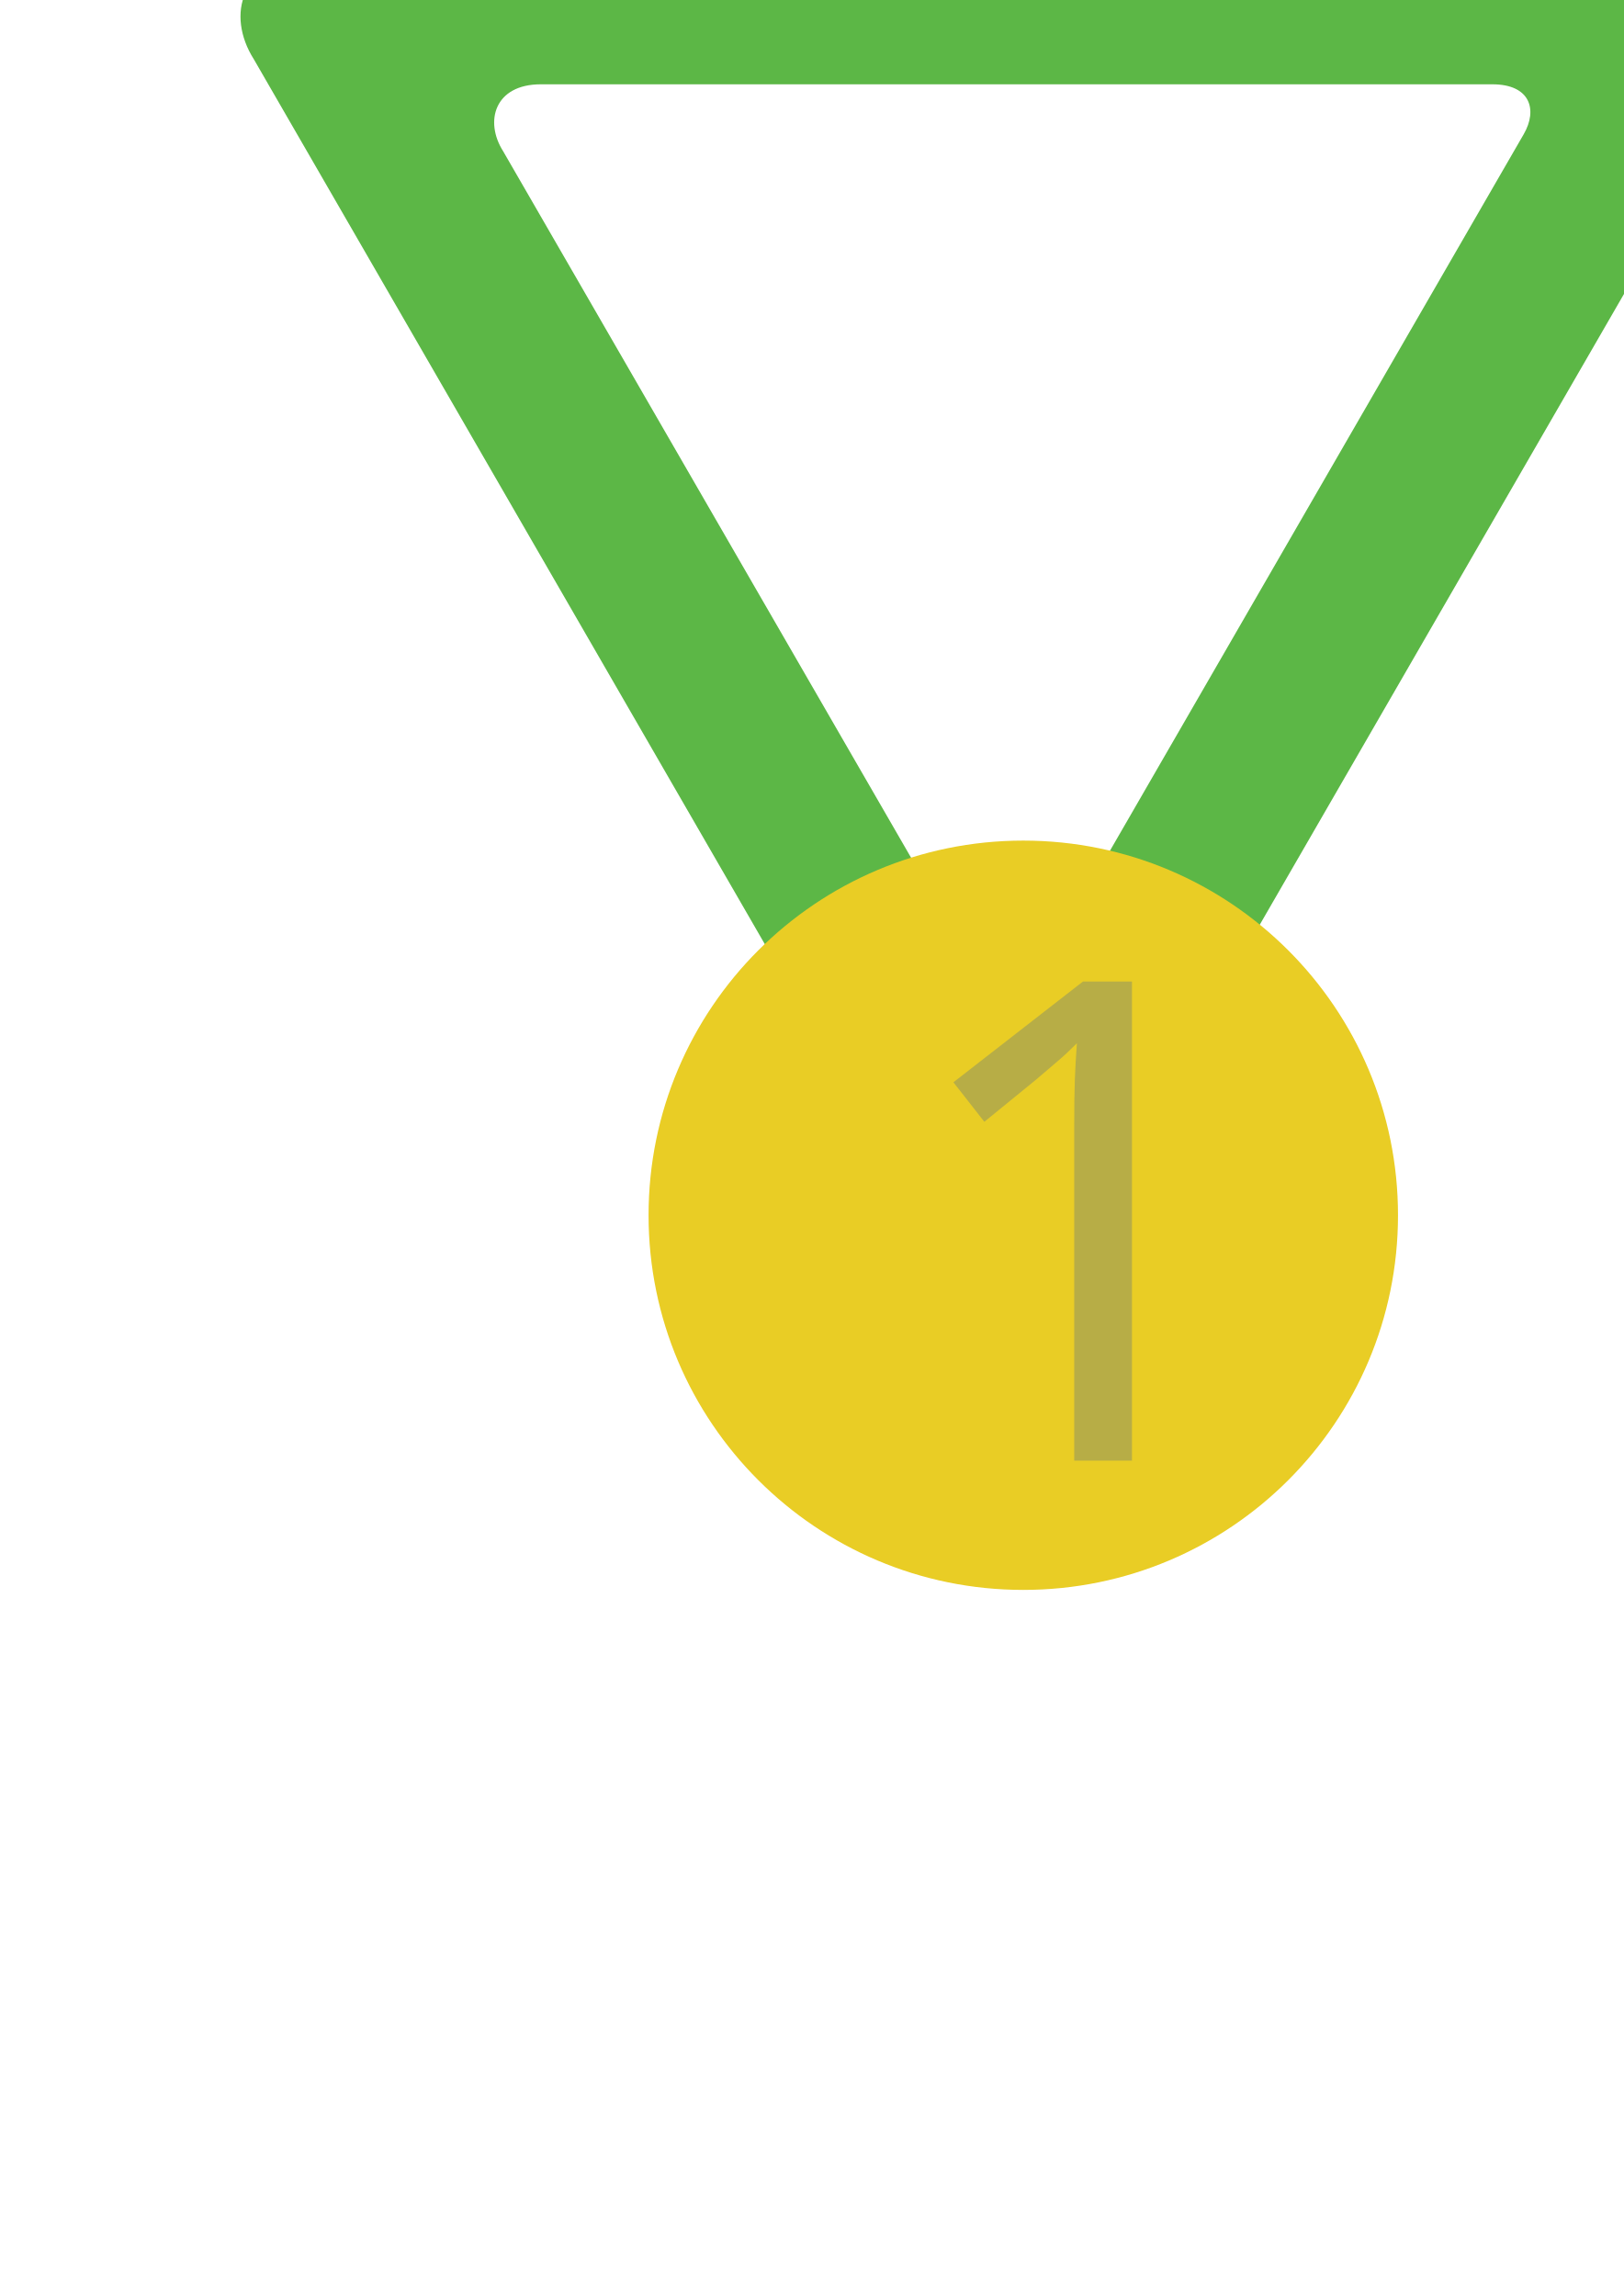
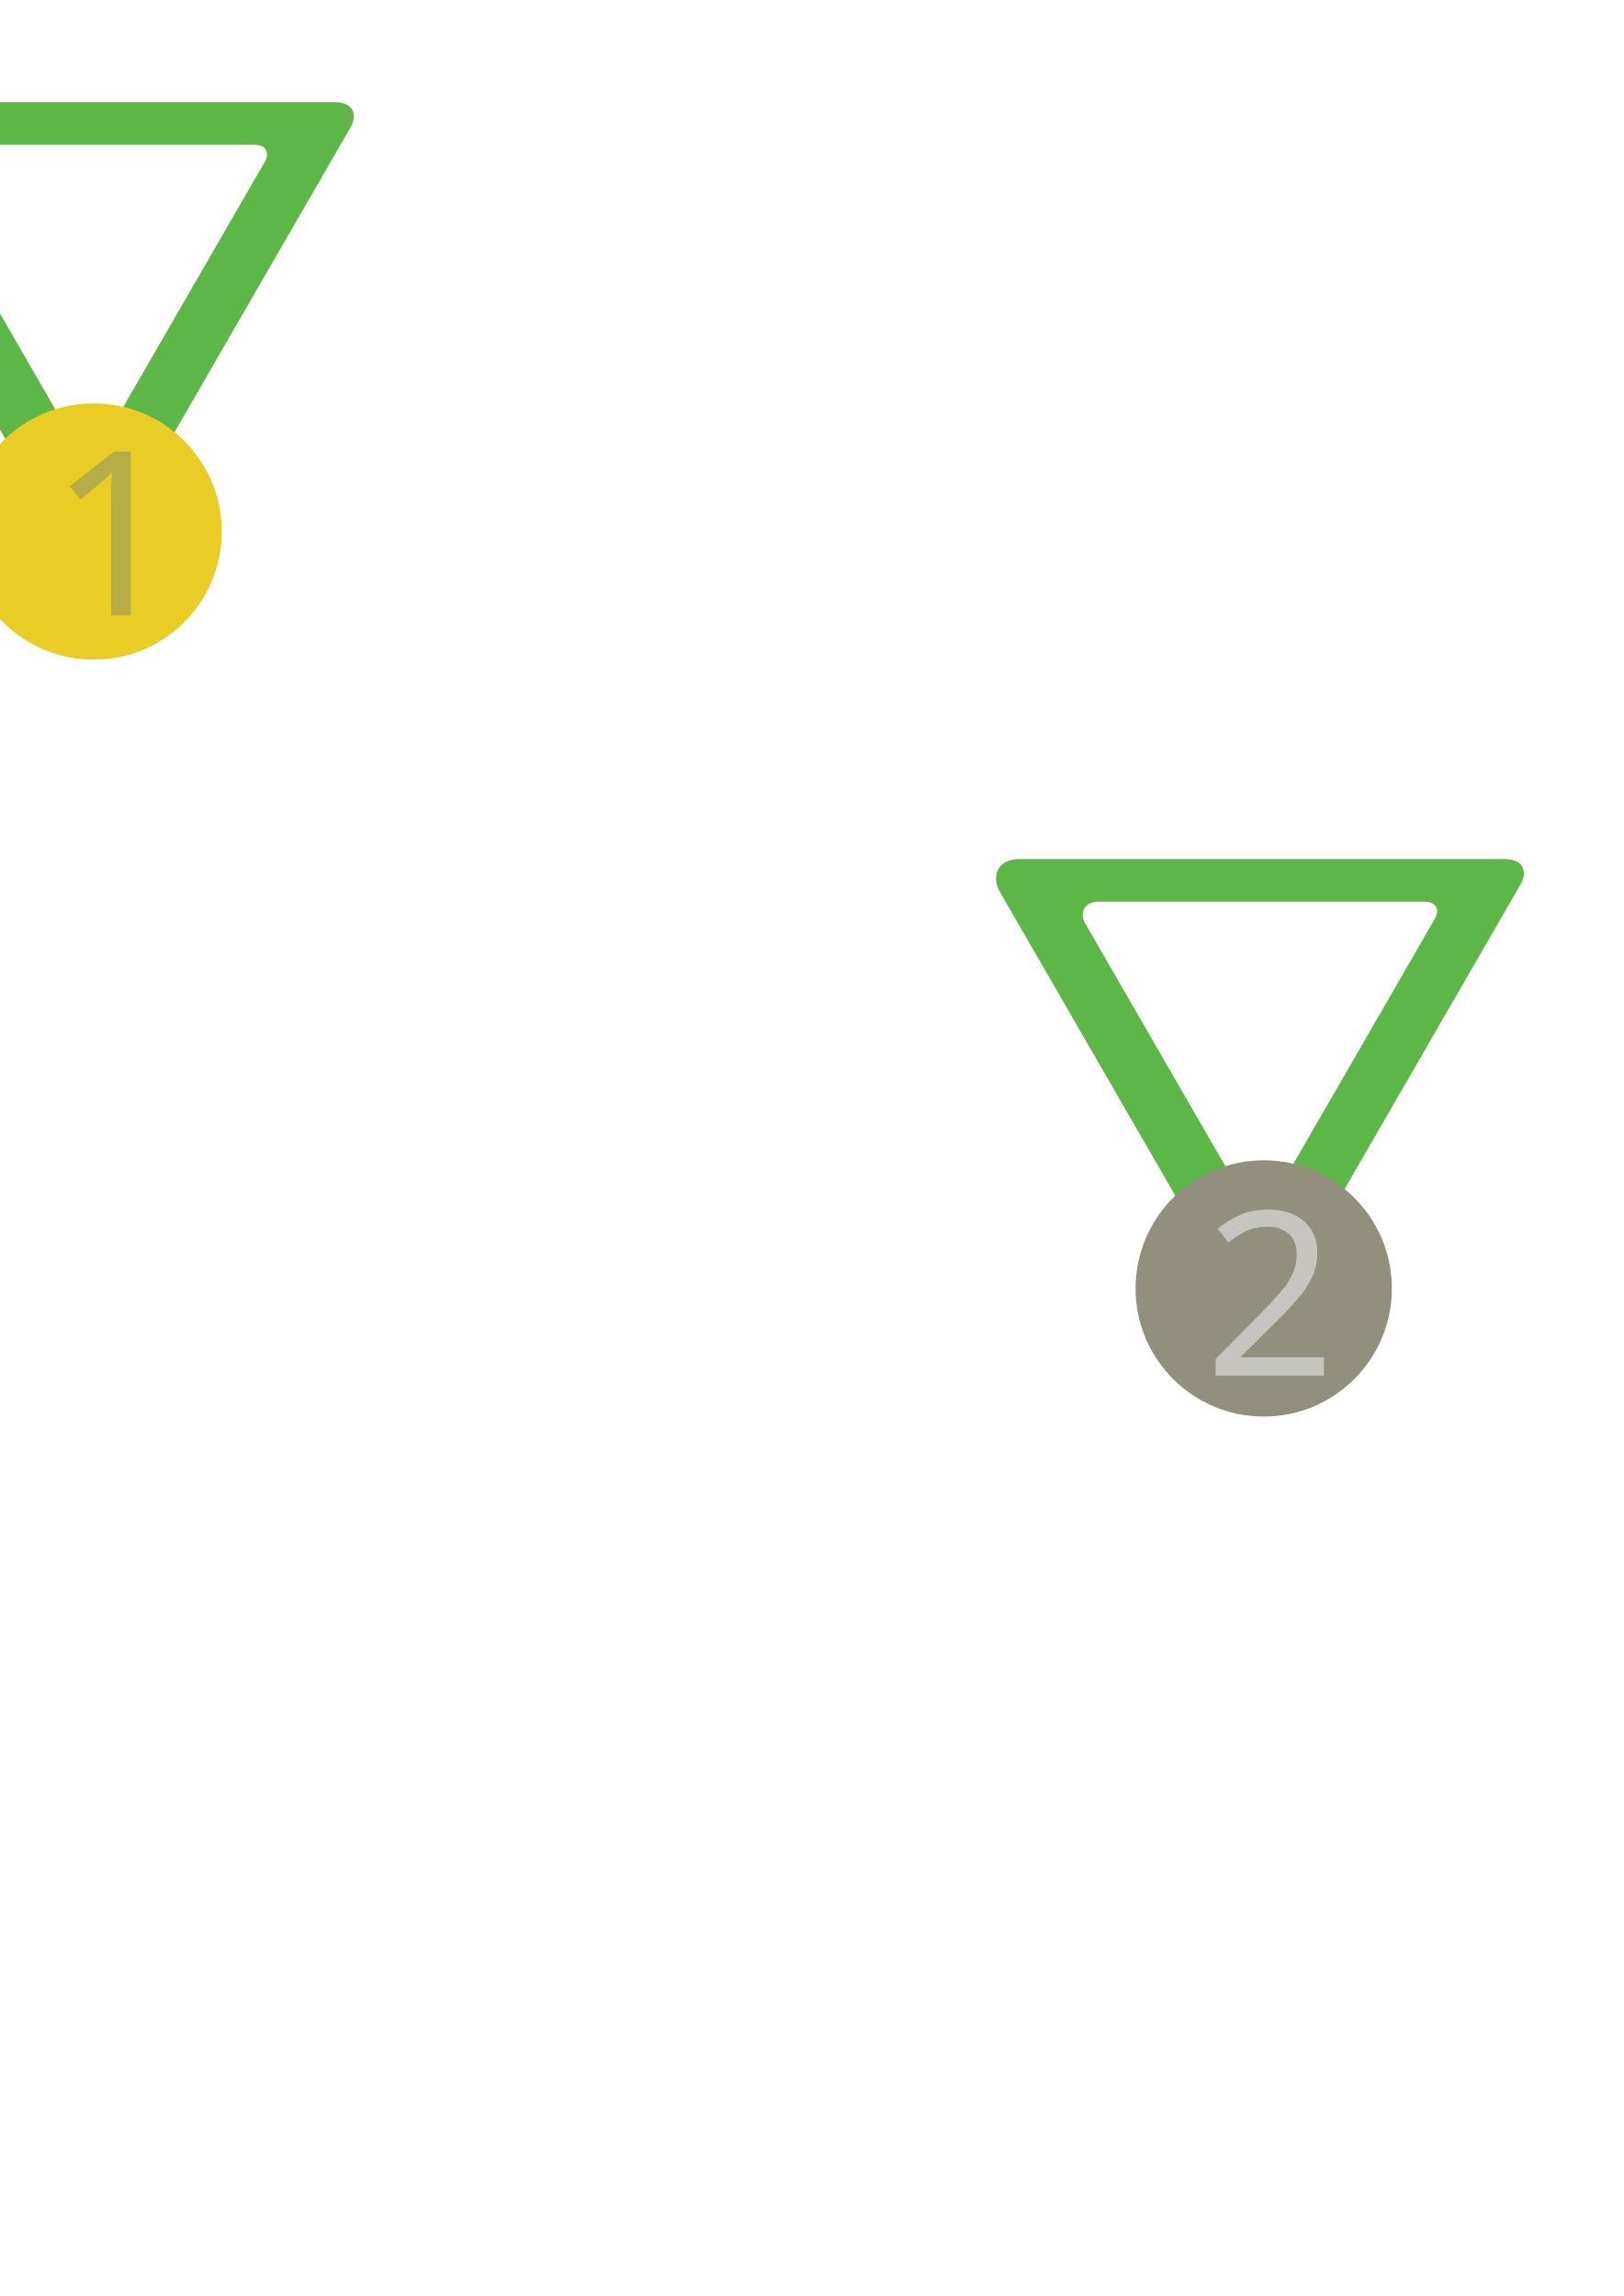
<svg xmlns="http://www.w3.org/2000/svg" width="210mm" height="297mm" viewBox="0 0 210 297" version="1.1" id="svg5">
  <defs id="defs2">
    </defs>
  <g id="layer1">
-     <g id="g14407">
-       <path id="path13615" style="fill:#5cb746;fill-opacity:1;stroke:none;stroke-width:1px;stroke-linecap:butt;stroke-linejoin:miter;stroke-opacity:1" d="M 151.502 -19.746 C 117.793 -19.746 110.355 7.309 124.047 28.918 L 475.473 637.605 L 491.373 667.607 L 867.262 16.551 C 877.509 -1.198 872.072 -19.746 844.406 -19.746 L 151.502 -19.746 z M 264.346 41.217 L 729.5 41.217 C 748.072 41.217 751.723 53.667 744.844 65.582 L 492.506 502.645 L 481.83 482.504 L 245.914 73.885 C 236.723 59.379 241.716 41.217 264.346 41.217 z " transform="scale(0.2645833)" />
-       <circle style="opacity:1;fill:#e9cd25;fill-opacity:1;stroke-width:2.646;stroke-linecap:round;stroke-linejoin:round" id="circle2380" cx="132.345" cy="157.199" r="48.464" />
-       <text xml:space="preserve" style="font-style:normal;font-variant:normal;font-weight:normal;font-stretch:normal;font-size:86.783px;line-height:1.25;font-family:'Bernard MT Condensed';-inkscape-font-specification:'Bernard MT Condensed, Normal';font-variant-ligatures:normal;font-variant-caps:normal;font-variant-numeric:normal;font-variant-east-asian:normal;fill:#b7ad46;fill-opacity:1;stroke-width:0.265" x="115.589" y="188.94" id="text6780">
-         <tspan id="tspan6778" style="font-style:normal;font-variant:normal;font-weight:normal;font-stretch:normal;font-size:86.783px;font-family:'Bernard MT Condensed';-inkscape-font-specification:'Bernard MT Condensed, Normal';font-variant-ligatures:normal;font-variant-caps:normal;font-variant-numeric:normal;font-variant-east-asian:normal;fill:#b7ad46;fill-opacity:1;stroke-width:0.265" x="115.589" y="188.94">1</tspan>
+     <g id="g14407" transform="matrix(0.3419877,0,0,0.3419877,-33.14992,14.99577)" style="stroke-width:2.924">
+       <path id="path13615" style="fill:#5cb746;fill-opacity:1;stroke:none;stroke-width:2.924px;stroke-linecap:butt;stroke-linejoin:miter;stroke-opacity:1" d="m 151.502,-19.746 c -33.709,0 -41.147,27.055 -27.455,48.664 L 475.473,637.605 491.373,667.607 867.262,16.551 c 10.247,-17.749 4.81,-36.297 -22.855,-36.297 z M 264.346,41.217 H 729.5 c 18.572,0 22.223,12.45 15.344,24.365 L 492.506,502.645 481.83,482.504 245.914,73.885 C 236.723,59.379 241.716,41.217 264.346,41.217 Z" transform="scale(0.2645833)" />
+       <circle style="opacity:1;fill:#e9cd25;fill-opacity:1;stroke-width:7.737;stroke-linecap:round;stroke-linejoin:round" id="circle2380" cx="132.345" cy="157.199" r="48.464" />
+       <text xml:space="preserve" style="font-style:normal;font-variant:normal;font-weight:normal;font-stretch:normal;font-size:86.783px;line-height:1.25;font-family:'Bernard MT Condensed';-inkscape-font-specification:'Bernard MT Condensed, Normal';font-variant-ligatures:normal;font-variant-caps:normal;font-variant-numeric:normal;font-variant-east-asian:normal;fill:#b7ad46;fill-opacity:1;stroke-width:0.774" x="115.589" y="188.94" id="text6780">
+         <tspan id="tspan6778" style="font-style:normal;font-variant:normal;font-weight:normal;font-stretch:normal;font-size:86.783px;font-family:'Bernard MT Condensed';-inkscape-font-specification:'Bernard MT Condensed, Normal';font-variant-ligatures:normal;font-variant-caps:normal;font-variant-numeric:normal;font-variant-east-asian:normal;fill:#b7ad46;fill-opacity:1;stroke-width:0.774" x="115.589" y="188.94">1</tspan>
      </text>
    </g>
-     <path id="path14409" style="fill:#5cb746;fill-opacity:1;stroke:none;stroke-width:0.265px;stroke-linecap:butt;stroke-linejoin:miter;stroke-opacity:1" d="m 415.264,33.934 c -8.919,0 -10.887,7.158 -7.264,12.876 l 92.981,161.049 4.207,7.938 99.454,-172.259 c 2.711,-4.696 1.273,-9.604 -6.047,-9.604 z m 29.857,16.13 h 123.072 c 4.914,0 5.88,3.294 4.06,6.447 L 505.488,172.15 502.663,166.821 440.244,58.707 c -2.432,-3.838 -1.111,-8.643 4.877,-8.643 z" />
-     <circle style="fill:#bd6600;fill-opacity:1;stroke-width:2.646;stroke-linecap:round;stroke-linejoin:round" id="circle14411" cx="507.524" cy="196.357" r="48.464" />
-     <text xml:space="preserve" style="font-style:normal;font-variant:normal;font-weight:normal;font-stretch:normal;font-size:86.783px;line-height:1.25;font-family:'Bernard MT Condensed';-inkscape-font-specification:'Bernard MT Condensed, Normal';font-variant-ligatures:normal;font-variant-caps:normal;font-variant-numeric:normal;font-variant-east-asian:normal;fill:#e49705;fill-opacity:1;stroke-width:0.265" x="490.768" y="228.098" id="text14415">
-       <tspan id="tspan14413" style="font-style:normal;font-variant:normal;font-weight:normal;font-stretch:normal;font-size:86.783px;font-family:'Bernard MT Condensed';-inkscape-font-specification:'Bernard MT Condensed, Normal';font-variant-ligatures:normal;font-variant-caps:normal;font-variant-numeric:normal;font-variant-east-asian:normal;fill:#e49705;fill-opacity:1;stroke-width:0.265" x="490.768" y="228.098">1</tspan>
-     </text>
-     <g id="g14427" transform="translate(180.975,-65.0875)">
-       <path id="path14419" style="fill:#5cb746;fill-opacity:1;stroke:none;stroke-width:1px;stroke-linecap:butt;stroke-linejoin:miter;stroke-opacity:1" d="m 151.502,-19.746 c -33.709,0 -41.147,27.055 -27.455,48.664 L 475.473,637.605 491.373,667.607 867.262,16.551 c 10.247,-17.749 4.81,-36.297 -22.855,-36.297 z M 264.346,41.217 H 729.5 c 18.572,0 22.223,12.45 15.344,24.365 L 492.506,502.645 481.83,482.504 245.914,73.885 C 236.723,59.379 241.716,41.217 264.346,41.217 Z" transform="scale(0.2645833)" />
-       <circle style="opacity:1;fill:#928f7c;fill-opacity:1;stroke-width:2.646;stroke-linecap:round;stroke-linejoin:round" id="circle14421" cx="132.345" cy="157.199" r="48.464" />
-       <text xml:space="preserve" style="font-style:normal;font-variant:normal;font-weight:normal;font-stretch:normal;font-size:86.783px;line-height:1.25;font-family:'Bernard MT Condensed';-inkscape-font-specification:'Bernard MT Condensed, Normal';font-variant-ligatures:normal;font-variant-caps:normal;font-variant-numeric:normal;font-variant-east-asian:normal;fill:#c6c5c0;fill-opacity:1;stroke-width:0.265" x="115.589" y="188.94" id="text14425">
-         <tspan id="tspan14423" style="font-style:normal;font-variant:normal;font-weight:normal;font-stretch:normal;font-size:86.783px;font-family:'Bernard MT Condensed';-inkscape-font-specification:'Bernard MT Condensed, Normal';font-variant-ligatures:normal;font-variant-caps:normal;font-variant-numeric:normal;font-variant-east-asian:normal;fill:#c6c5c0;fill-opacity:1;stroke-width:0.265" x="115.589" y="188.94">2</tspan>
+     <g id="g3387" transform="matrix(0.3419881,0,0,0.3419881,267.3391,22.32888)" style="stroke-width:2.924">
+       <path id="path14409" style="fill:#5cb746;fill-opacity:1;stroke:none;stroke-width:0.774px;stroke-linecap:butt;stroke-linejoin:miter;stroke-opacity:1" d="m 415.264,33.934 c -8.919,0 -10.887,7.158 -7.264,12.876 l 92.981,161.049 4.207,7.938 99.454,-172.259 c 2.711,-4.696 1.273,-9.604 -6.047,-9.604 z m 29.857,16.13 h 123.072 c 4.914,0 5.88,3.294 4.06,6.447 L 505.488,172.15 502.663,166.821 440.244,58.707 c -2.432,-3.838 -1.111,-8.643 4.877,-8.643 z" />
+       <circle style="fill:#bd6600;fill-opacity:1;stroke-width:7.737;stroke-linecap:round;stroke-linejoin:round" id="circle14411" cx="507.524" cy="196.357" r="48.464" />
+       <text xml:space="preserve" style="font-style:normal;font-variant:normal;font-weight:normal;font-stretch:normal;font-size:86.783px;line-height:1.25;font-family:'Bernard MT Condensed';-inkscape-font-specification:'Bernard MT Condensed, Normal';font-variant-ligatures:normal;font-variant-caps:normal;font-variant-numeric:normal;font-variant-east-asian:normal;fill:#e49705;fill-opacity:1;stroke-width:0.774" x="485.797" y="232.448" id="text14415">
+         <tspan id="tspan14413" style="font-style:normal;font-variant:normal;font-weight:normal;font-stretch:normal;font-size:86.783px;font-family:'Bernard MT Condensed';-inkscape-font-specification:'Bernard MT Condensed, Normal';font-variant-ligatures:normal;font-variant-caps:normal;font-variant-numeric:normal;font-variant-east-asian:normal;fill:#e49705;fill-opacity:1;stroke-width:0.774" x="485.797" y="232.448">3</tspan>
      </text>
    </g>
+     <g id="g3381" transform="matrix(0.3419881,0,0,0.3419881,68.6155,64.61799)" style="stroke-width:2.924">
+       <path id="path14419" style="fill:#5cb746;fill-opacity:1;stroke:none;stroke-width:0.774px;stroke-linecap:butt;stroke-linejoin:miter;stroke-opacity:1" d="m 185.022,135.973 c -8.919,0 -10.887,7.158 -7.264,12.876 l 92.981,161.049 4.207,7.938 99.454,-172.259 c 2.711,-4.696 1.273,-9.604 -6.047,-9.604 z m 29.857,16.13 h 123.072 c 4.914,0 5.88,3.294 4.06,6.447 l -66.764,115.639 -2.825,-5.329 -62.419,-108.114 c -2.432,-3.838 -1.111,-8.643 4.877,-8.643 z" />
+       <circle style="fill:#928f7c;fill-opacity:1;stroke-width:7.737;stroke-linecap:round;stroke-linejoin:round" id="circle14421" cx="277.283" cy="298.396" r="48.464" />
+       <text xml:space="preserve" style="font-style:normal;font-variant:normal;font-weight:normal;font-stretch:normal;font-size:86.783px;line-height:1.25;font-family:'Bernard MT Condensed';-inkscape-font-specification:'Bernard MT Condensed, Normal';font-variant-ligatures:normal;font-variant-caps:normal;font-variant-numeric:normal;font-variant-east-asian:normal;fill:#c6c5c0;fill-opacity:1;stroke-width:0.774" x="254.934" y="331.38" id="text14425">
+         <tspan id="tspan14423" style="font-style:normal;font-variant:normal;font-weight:normal;font-stretch:normal;font-size:86.783px;font-family:'Bernard MT Condensed';-inkscape-font-specification:'Bernard MT Condensed, Normal';font-variant-ligatures:normal;font-variant-caps:normal;font-variant-numeric:normal;font-variant-east-asian:normal;fill:#c6c5c0;fill-opacity:1;stroke-width:0.774" x="254.934" y="331.38">2</tspan>
+       </text>
+     </g>
+     <text xml:space="preserve" style="font-size:86.783px;line-height:1.25;font-family:sans-serif;stroke-width:0.265" x="425.617" y="301.971" id="text2023">
+       <tspan id="tspan2021" style="stroke-width:0.265" x="425.617" y="301.971" />
+     </text>
  </g>
</svg>
